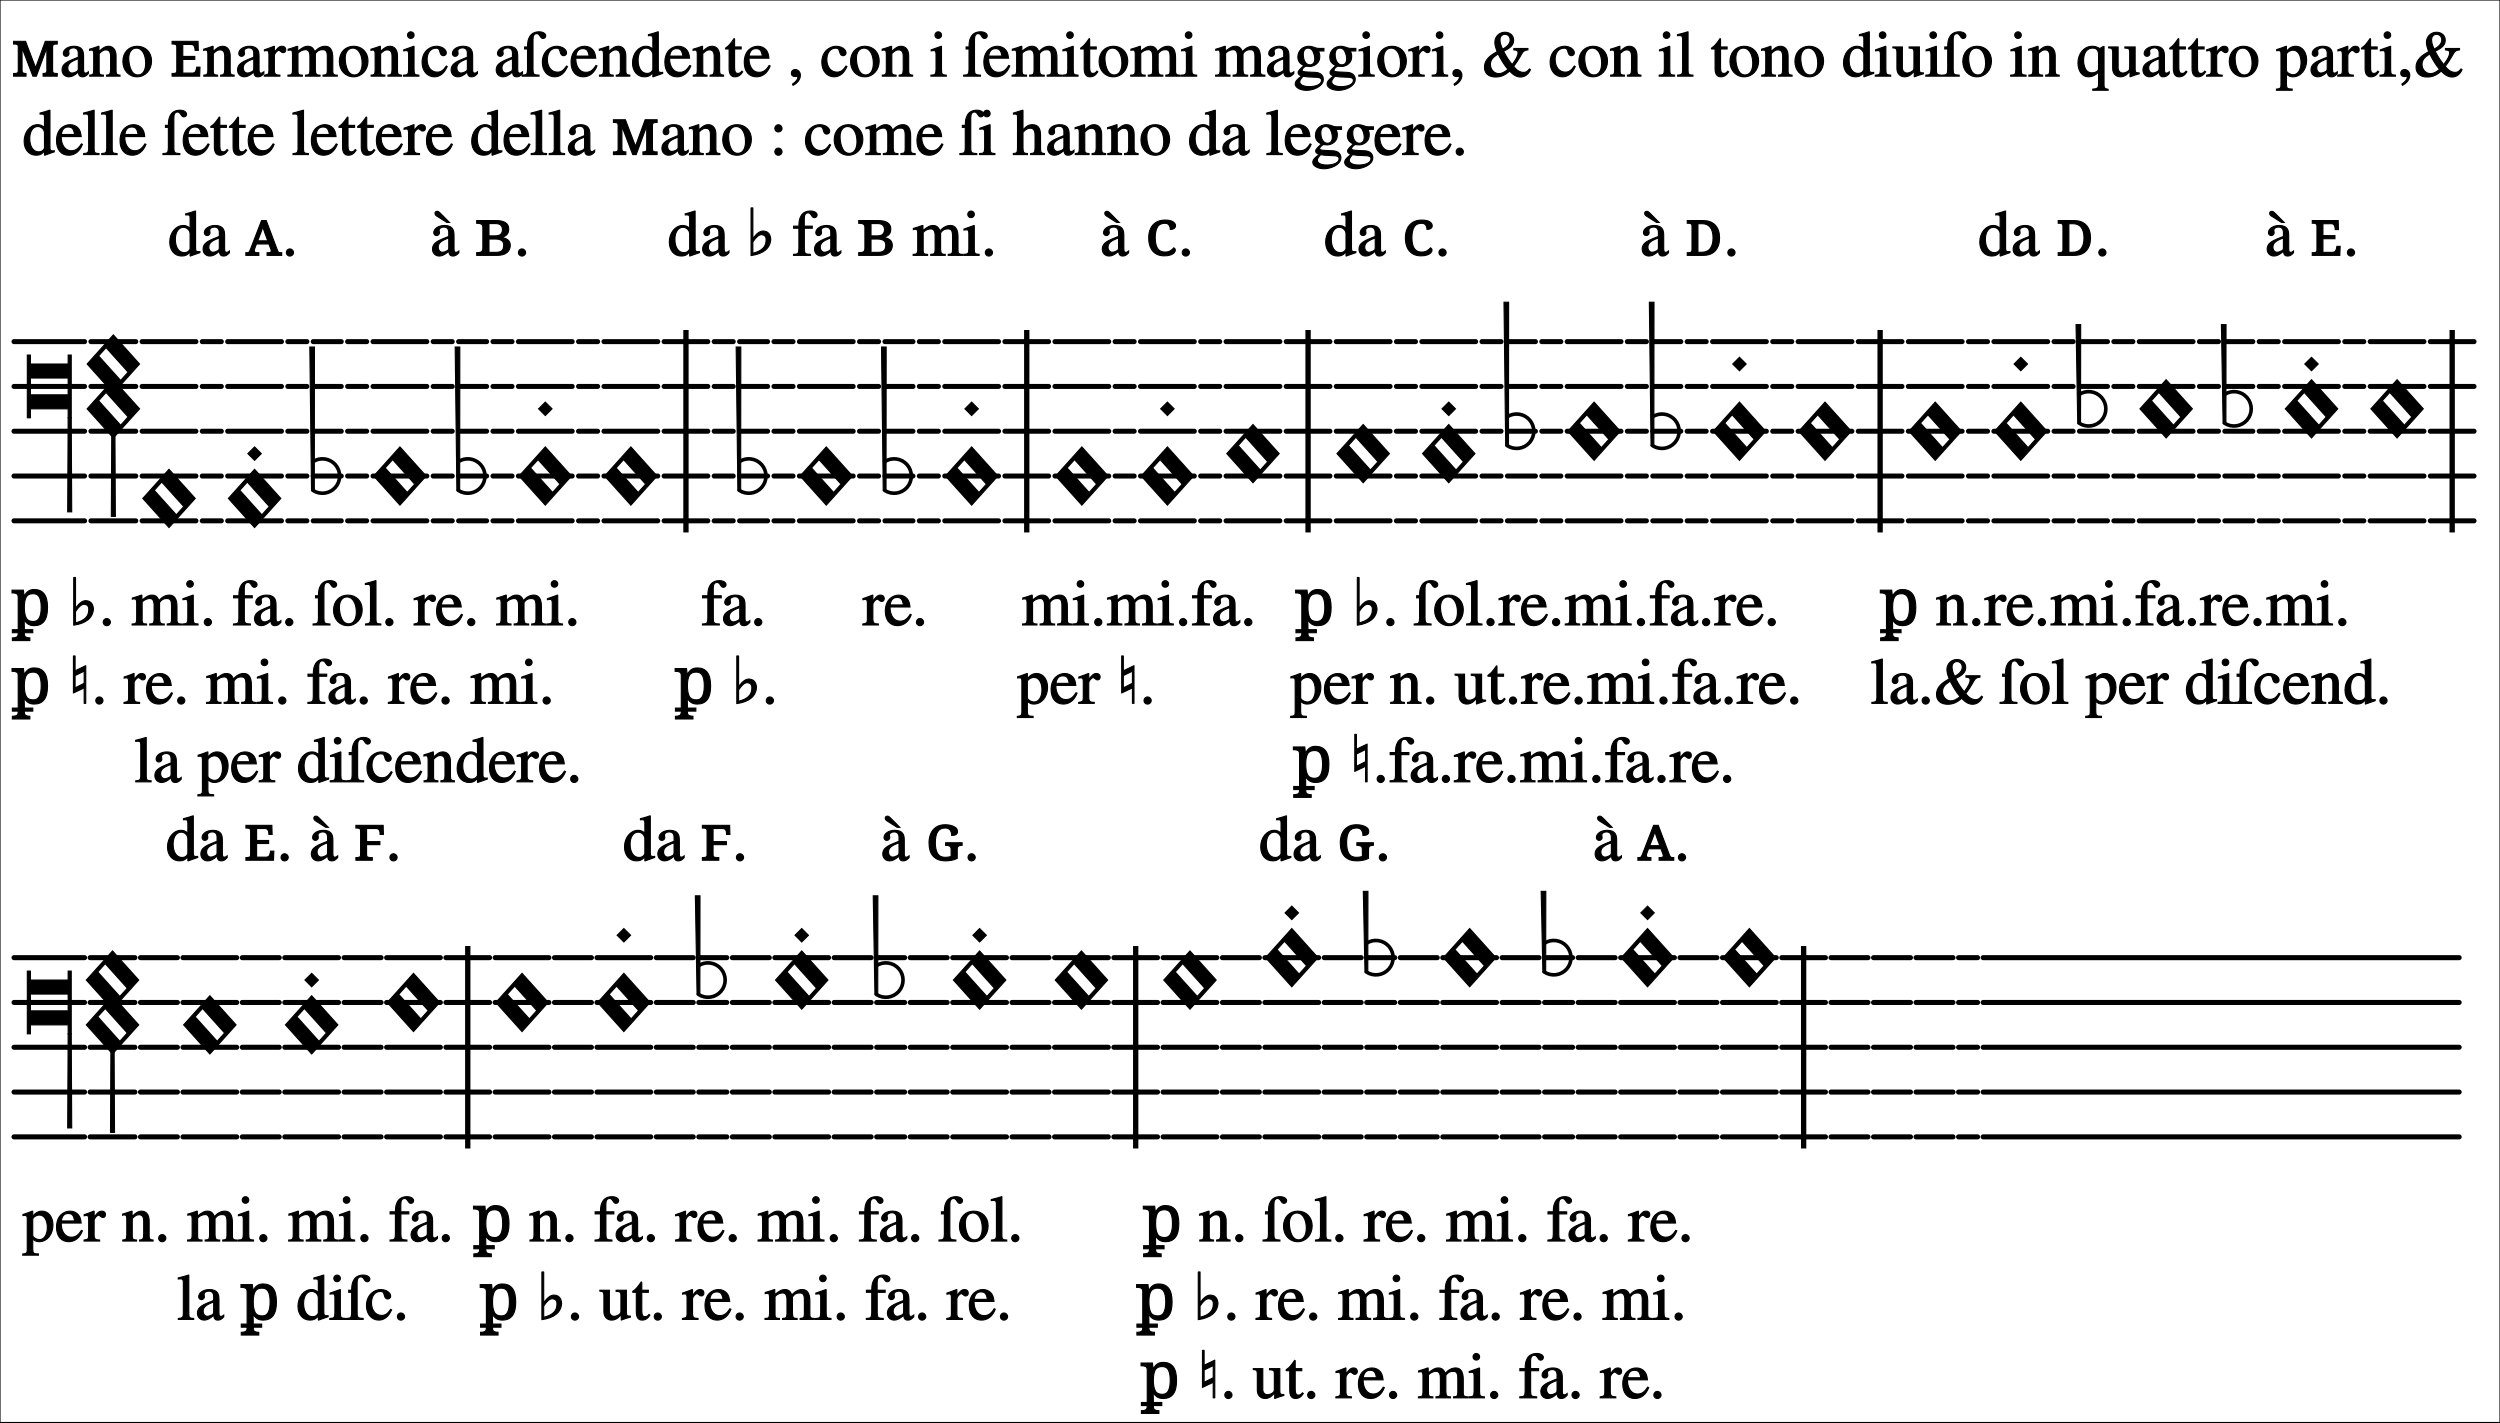
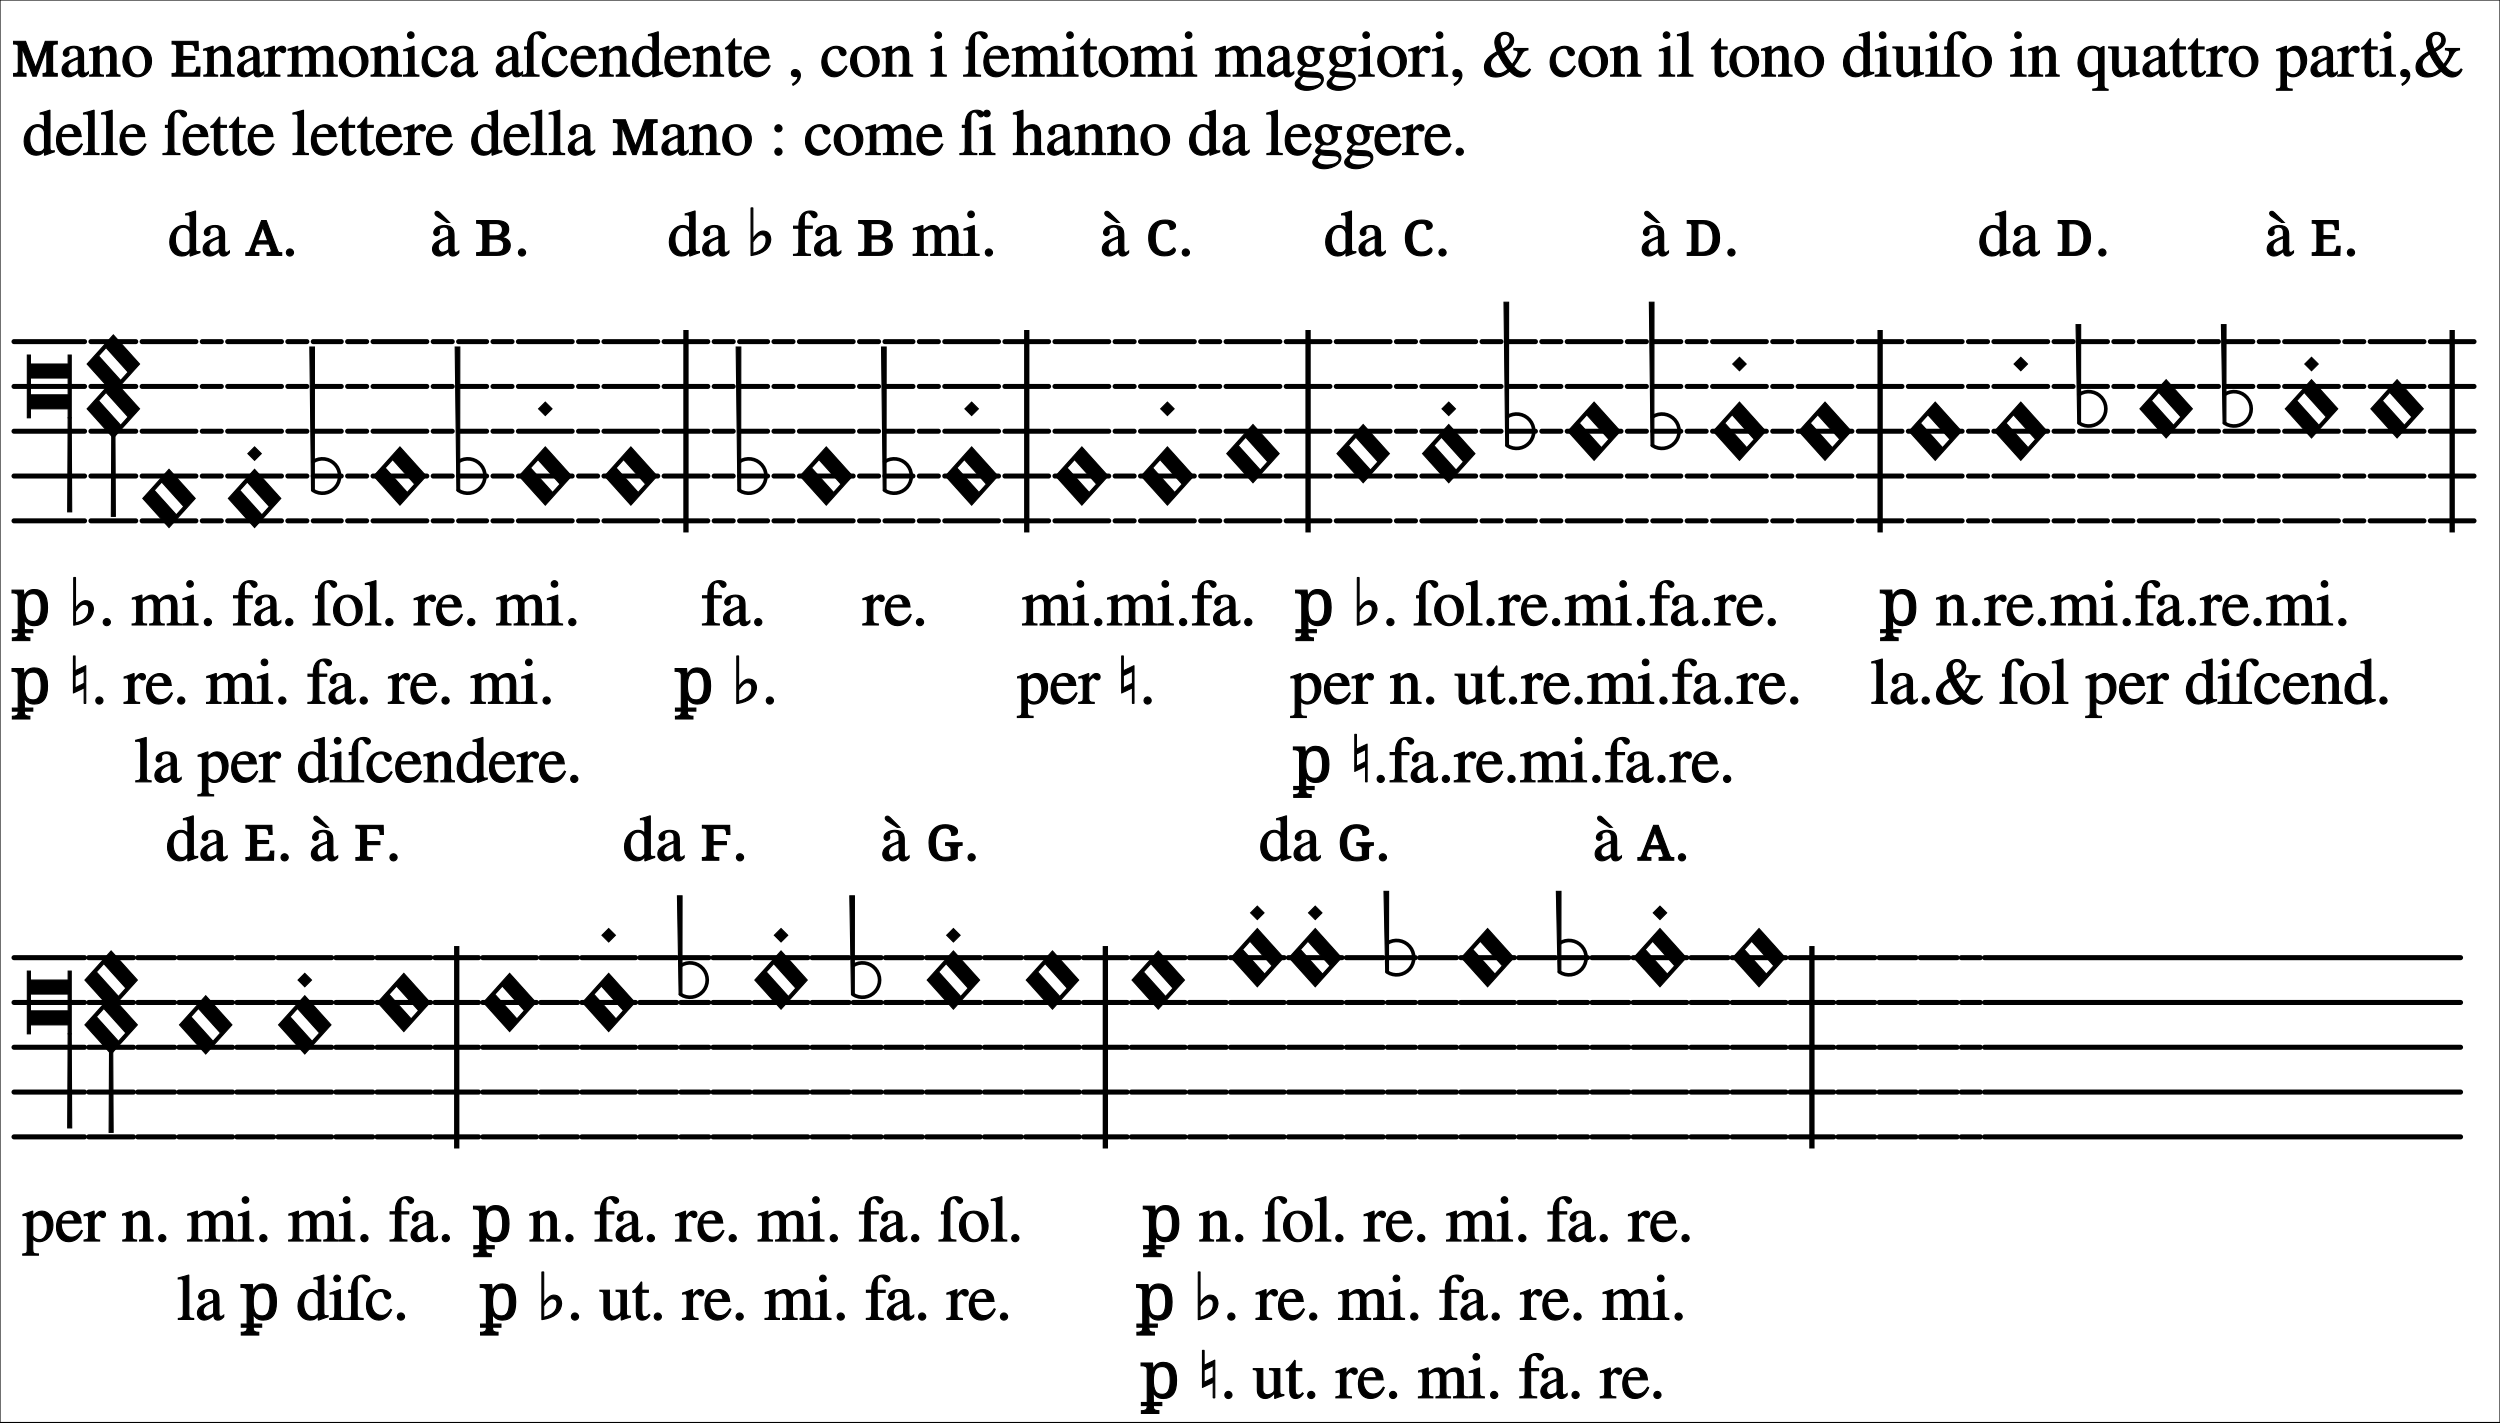
<svg xmlns="http://www.w3.org/2000/svg" xmlns:xlink="http://www.w3.org/1999/xlink" stroke="black" width="1116.0" viewBox="0 0 2232.0 1270.0" id="b1-c5-m7-a" version="1.1">
  <rect width="100%" height="100%" fill="white" />
  <defs>
    <g id="blank-430">
      <line x1="2.5" y1="35.0" x2="427.5" y2="35.0" stroke-width="4.5" stroke-linecap="round" />
      <line x1="2.5" y1="75.0" x2="427.5" y2="75.0" stroke-width="4.5" stroke-linecap="round" />
      <line x1="2.5" y1="115.0" x2="427.5" y2="115.0" stroke-width="4.5" stroke-linecap="round" />
      <line x1="2.5" y1="155.0" x2="427.5" y2="155.0" stroke-width="4.5" stroke-linecap="round" />
      <line x1="2.5" y1="195.0" x2="427.5" y2="195.0" stroke-width="4.5" stroke-linecap="round" />
    </g>
    <g id="semibrevis-9">
      <line x1="2.5" y1="35.0" x2="50.5" y2="35.0" stroke-width="4.5" stroke-linecap="round" />
      <line x1="2.5" y1="75.0" x2="50.5" y2="75.0" stroke-width="4.5" stroke-linecap="round" />
      <line x1="2.5" y1="115.0" x2="50.5" y2="115.0" stroke-width="4.5" stroke-linecap="round" />
      <line x1="2.5" y1="155.0" x2="50.5" y2="155.0" stroke-width="4.5" stroke-linecap="round" />
      <line x1="2.5" y1="195.0" x2="50.5" y2="195.0" stroke-width="4.5" stroke-linecap="round" />
      <path fill-rule="evenodd" fill="black" d="M26.5 61.0 L3.1 35.0 L26.5 9.0 L49.9 35.0 zM33.022 49.665 L13.302 27.753 L19.978 20.335 L39.698 42.247 z" />
    </g>
    <g id="flat-9">
      <line x1="2.5" y1="35.0" x2="27.5" y2="35.0" stroke-width="4.5" stroke-linecap="round" />
      <line x1="2.5" y1="75.0" x2="27.5" y2="75.0" stroke-width="4.5" stroke-linecap="round" />
      <line x1="2.5" y1="115.0" x2="27.5" y2="115.0" stroke-width="4.5" stroke-linecap="round" />
      <line x1="2.5" y1="155.0" x2="27.5" y2="155.0" stroke-width="4.5" stroke-linecap="round" />
      <line x1="2.5" y1="195.0" x2="27.5" y2="195.0" stroke-width="4.5" stroke-linecap="round" />
      <path stroke="black" fill="none" stroke-width="3.25" stroke-linecap="round" d="M2.2 47.8 A15.36 15.36 0 1 0 2.2 22.2 " />
      <path fill="black" d="M0.95 47.8 L3.45 47.8 L3.575 -24.2 L-0.55 -24.2 z" />
    </g>
    <g id="semibrevis-dot-9">
      <line x1="2.5" y1="35.0" x2="50.5" y2="35.0" stroke-width="4.5" stroke-linecap="round" />
      <line x1="2.5" y1="75.0" x2="50.5" y2="75.0" stroke-width="4.5" stroke-linecap="round" />
      <line x1="2.5" y1="115.0" x2="50.5" y2="115.0" stroke-width="4.5" stroke-linecap="round" />
      <line x1="2.5" y1="155.0" x2="50.5" y2="155.0" stroke-width="4.5" stroke-linecap="round" />
      <line x1="2.5" y1="195.0" x2="50.5" y2="195.0" stroke-width="4.5" stroke-linecap="round" />
      <path fill-rule="evenodd" fill="black" d="M26.5 61.0 L3.1 35.0 L26.5 9.0 L49.9 35.0 zM33.022 49.665 L13.302 27.753 L19.978 20.335 L39.698 42.247 z" />
      <path fill="black" d="M26.5 1.0 L20.5 -5.0 L26.5 -11.0 L32.5 -5.0 z" />
    </g>
    <g id="semibrevis-8">
      <line x1="2.5" y1="35.0" x2="50.5" y2="35.0" stroke-width="4.5" stroke-linecap="round" />
      <line x1="2.5" y1="75.0" x2="50.5" y2="75.0" stroke-width="4.5" stroke-linecap="round" />
      <line x1="2.5" y1="115.0" x2="50.5" y2="115.0" stroke-width="4.5" stroke-linecap="round" />
      <line x1="2.5" y1="155.0" x2="50.5" y2="155.0" stroke-width="4.5" stroke-linecap="round" />
      <line x1="2.5" y1="195.0" x2="50.5" y2="195.0" stroke-width="4.5" stroke-linecap="round" />
      <path fill-rule="evenodd" fill="black" d="M26.5 81.0 L3.1 55.0 L26.5 29.0 L49.9 55.0 zM33.022 69.665 L13.302 47.753 L19.978 40.335 L39.698 62.247 z" />
    </g>
    <g id="semibrevis-dot-8">
      <line x1="2.5" y1="35.0" x2="50.5" y2="35.0" stroke-width="4.5" stroke-linecap="round" />
      <line x1="2.5" y1="75.0" x2="50.5" y2="75.0" stroke-width="4.5" stroke-linecap="round" />
      <line x1="2.5" y1="115.0" x2="50.5" y2="115.0" stroke-width="4.5" stroke-linecap="round" />
      <line x1="2.5" y1="155.0" x2="50.5" y2="155.0" stroke-width="4.5" stroke-linecap="round" />
      <line x1="2.5" y1="195.0" x2="50.5" y2="195.0" stroke-width="4.5" stroke-linecap="round" />
      <path fill-rule="evenodd" fill="black" d="M26.5 81.0 L3.1 55.0 L26.5 29.0 L49.9 55.0 zM33.022 69.665 L13.302 47.753 L19.978 40.335 L39.698 62.247 z" />
      <path fill="black" d="M26.5 21.0 L20.5 15.0 L26.5 9.0 L32.5 15.0 z" />
    </g>
    <g id="flat-8">
      <line x1="2.5" y1="35.0" x2="27.5" y2="35.0" stroke-width="4.5" stroke-linecap="round" />
      <line x1="2.5" y1="75.0" x2="27.5" y2="75.0" stroke-width="4.5" stroke-linecap="round" />
      <line x1="2.5" y1="115.0" x2="27.5" y2="115.0" stroke-width="4.5" stroke-linecap="round" />
      <line x1="2.5" y1="155.0" x2="27.5" y2="155.0" stroke-width="4.5" stroke-linecap="round" />
      <line x1="2.5" y1="195.0" x2="27.5" y2="195.0" stroke-width="4.5" stroke-linecap="round" />
      <path stroke="black" fill="none" stroke-width="3.25" stroke-linecap="round" d="M2.2 67.8 A15.36 15.36 0 1 0 2.2 42.2 " />
      <path fill="black" d="M0.95 67.8 L3.45 67.8 L3.575 -20.2 L-0.55 -20.2 z" />
    </g>
    <g id="semibrevis-dot-7">
      <line x1="2.5" y1="35.0" x2="50.5" y2="35.0" stroke-width="4.5" stroke-linecap="round" />
      <line x1="2.5" y1="75.0" x2="50.5" y2="75.0" stroke-width="4.5" stroke-linecap="round" />
      <line x1="2.5" y1="115.0" x2="50.5" y2="115.0" stroke-width="4.5" stroke-linecap="round" />
      <line x1="2.5" y1="155.0" x2="50.5" y2="155.0" stroke-width="4.5" stroke-linecap="round" />
      <line x1="2.5" y1="195.0" x2="50.5" y2="195.0" stroke-width="4.5" stroke-linecap="round" />
      <path fill-rule="evenodd" fill="black" d="M26.5 101.0 L3.1 75.0 L26.5 49.0 L49.9 75.0 zM33.022 89.665 L13.302 67.753 L19.978 60.335 L39.698 82.247 z" />
      <path fill="black" d="M26.5 21.0 L20.5 15.0 L26.5 9.0 L32.5 15.0 z" />
    </g>
    <g id="semibrevis-7">
      <line x1="2.5" y1="35.0" x2="50.5" y2="35.0" stroke-width="4.5" stroke-linecap="round" />
      <line x1="2.5" y1="75.0" x2="50.5" y2="75.0" stroke-width="4.5" stroke-linecap="round" />
      <line x1="2.5" y1="115.0" x2="50.5" y2="115.0" stroke-width="4.5" stroke-linecap="round" />
      <line x1="2.5" y1="155.0" x2="50.5" y2="155.0" stroke-width="4.5" stroke-linecap="round" />
      <line x1="2.5" y1="195.0" x2="50.5" y2="195.0" stroke-width="4.5" stroke-linecap="round" />
      <path fill-rule="evenodd" fill="black" d="M26.5 101.0 L3.1 75.0 L26.5 49.0 L49.9 75.0 zM33.022 89.665 L13.302 67.753 L19.978 60.335 L39.698 82.247 z" />
    </g>
    <g id="blank-38">
      <line x1="2.5" y1="35.0" x2="35.5" y2="35.0" stroke-width="4.5" stroke-linecap="round" />
      <line x1="2.5" y1="75.0" x2="35.5" y2="75.0" stroke-width="4.5" stroke-linecap="round" />
      <line x1="2.5" y1="115.0" x2="35.5" y2="115.0" stroke-width="4.5" stroke-linecap="round" />
      <line x1="2.5" y1="155.0" x2="35.5" y2="155.0" stroke-width="4.5" stroke-linecap="round" />
      <line x1="2.5" y1="195.0" x2="35.5" y2="195.0" stroke-width="4.5" stroke-linecap="round" />
    </g>
    <g id="semibrevis-dot-6">
      <line x1="2.5" y1="35.0" x2="50.5" y2="35.0" stroke-width="4.5" stroke-linecap="round" />
      <line x1="2.5" y1="75.0" x2="50.5" y2="75.0" stroke-width="4.5" stroke-linecap="round" />
      <line x1="2.5" y1="115.0" x2="50.5" y2="115.0" stroke-width="4.5" stroke-linecap="round" />
      <line x1="2.5" y1="155.0" x2="50.5" y2="155.0" stroke-width="4.5" stroke-linecap="round" />
      <line x1="2.5" y1="195.0" x2="50.5" y2="195.0" stroke-width="4.5" stroke-linecap="round" />
      <path fill-rule="evenodd" fill="black" d="M26.5 121.0 L3.1 95.0 L26.5 69.0 L49.9 95.0 zM33.022 109.665 L13.302 87.753 L19.978 80.335 L39.698 102.247 z" />
      <path fill="black" d="M26.5 61.0 L20.5 55.0 L26.5 49.0 L32.5 55.0 z" />
    </g>
    <g id="semibrevis-6">
      <line x1="2.5" y1="35.0" x2="50.5" y2="35.0" stroke-width="4.5" stroke-linecap="round" />
      <line x1="2.5" y1="75.0" x2="50.5" y2="75.0" stroke-width="4.5" stroke-linecap="round" />
      <line x1="2.5" y1="115.0" x2="50.5" y2="115.0" stroke-width="4.5" stroke-linecap="round" />
      <line x1="2.5" y1="155.0" x2="50.5" y2="155.0" stroke-width="4.5" stroke-linecap="round" />
      <line x1="2.5" y1="195.0" x2="50.5" y2="195.0" stroke-width="4.5" stroke-linecap="round" />
      <path fill-rule="evenodd" fill="black" d="M26.5 121.0 L3.1 95.0 L26.5 69.0 L49.9 95.0 zM33.022 109.665 L13.302 87.753 L19.978 80.335 L39.698 102.247 z" />
    </g>
    <g id="flat-6">
      <line x1="2.5" y1="35.0" x2="27.5" y2="35.0" stroke-width="4.5" stroke-linecap="round" />
      <line x1="2.5" y1="75.0" x2="27.5" y2="75.0" stroke-width="4.5" stroke-linecap="round" />
      <line x1="2.5" y1="115.0" x2="27.5" y2="115.0" stroke-width="4.5" stroke-linecap="round" />
      <line x1="2.5" y1="155.0" x2="27.5" y2="155.0" stroke-width="4.5" stroke-linecap="round" />
      <line x1="2.5" y1="195.0" x2="27.5" y2="195.0" stroke-width="4.5" stroke-linecap="round" />
      <path stroke="black" fill="none" stroke-width="3.25" stroke-linecap="round" d="M2.2 107.8 A15.36 15.36 0 1 0 2.2 82.2 " />
      <path fill="black" d="M0.95 107.8 L3.45 107.8 L3.575 19.8 L-0.55 19.8 z" />
    </g>
    <g id="semibrevis-dot-5">
      <line x1="2.5" y1="35.0" x2="50.5" y2="35.0" stroke-width="4.5" stroke-linecap="round" />
      <line x1="2.5" y1="75.0" x2="50.5" y2="75.0" stroke-width="4.5" stroke-linecap="round" />
      <line x1="2.5" y1="115.0" x2="50.5" y2="115.0" stroke-width="4.5" stroke-linecap="round" />
      <line x1="2.5" y1="155.0" x2="50.5" y2="155.0" stroke-width="4.5" stroke-linecap="round" />
      <line x1="2.5" y1="195.0" x2="50.5" y2="195.0" stroke-width="4.5" stroke-linecap="round" />
      <path fill-rule="evenodd" fill="black" d="M26.5 141.0 L3.1 115.0 L26.5 89.0 L49.9 115.0 zM33.022 129.665 L13.302 107.753 L19.978 100.335 L39.698 122.247 z" />
      <path fill="black" d="M26.5 61.0 L20.5 55.0 L26.5 49.0 L32.5 55.0 z" />
    </g>
    <g id="semibrevis-5">
      <line x1="2.5" y1="35.0" x2="50.5" y2="35.0" stroke-width="4.5" stroke-linecap="round" />
      <line x1="2.5" y1="75.0" x2="50.5" y2="75.0" stroke-width="4.5" stroke-linecap="round" />
      <line x1="2.5" y1="115.0" x2="50.5" y2="115.0" stroke-width="4.5" stroke-linecap="round" />
      <line x1="2.5" y1="155.0" x2="50.5" y2="155.0" stroke-width="4.5" stroke-linecap="round" />
      <line x1="2.5" y1="195.0" x2="50.5" y2="195.0" stroke-width="4.5" stroke-linecap="round" />
      <path fill-rule="evenodd" fill="black" d="M26.5 141.0 L3.1 115.0 L26.5 89.0 L49.9 115.0 zM33.022 129.665 L13.302 107.753 L19.978 100.335 L39.698 122.247 z" />
    </g>
    <g id="flat-5">
      <line x1="2.5" y1="35.0" x2="27.5" y2="35.0" stroke-width="4.5" stroke-linecap="round" />
      <line x1="2.5" y1="75.0" x2="27.5" y2="75.0" stroke-width="4.5" stroke-linecap="round" />
      <line x1="2.5" y1="115.0" x2="27.5" y2="115.0" stroke-width="4.5" stroke-linecap="round" />
      <line x1="2.5" y1="155.0" x2="27.5" y2="155.0" stroke-width="4.5" stroke-linecap="round" />
      <line x1="2.5" y1="195.0" x2="27.5" y2="195.0" stroke-width="4.5" stroke-linecap="round" />
      <path stroke="black" fill="none" stroke-width="3.25" stroke-linecap="round" d="M2.2 127.8 A15.36 15.36 0 1 0 2.2 102.2 " />
      <path fill="black" d="M0.95 127.8 L3.45 127.8 L3.575 -0.2 L-0.55 -0.2 z" />
    </g>
    <g id="semibrevis-dot-4">
      <line x1="2.5" y1="35.0" x2="50.5" y2="35.0" stroke-width="4.5" stroke-linecap="round" />
      <line x1="2.5" y1="75.0" x2="50.5" y2="75.0" stroke-width="4.5" stroke-linecap="round" />
      <line x1="2.5" y1="115.0" x2="50.5" y2="115.0" stroke-width="4.5" stroke-linecap="round" />
      <line x1="2.5" y1="155.0" x2="50.5" y2="155.0" stroke-width="4.5" stroke-linecap="round" />
      <line x1="2.5" y1="195.0" x2="50.5" y2="195.0" stroke-width="4.5" stroke-linecap="round" />
      <path fill-rule="evenodd" fill="black" d="M26.5 161.0 L3.1 135.0 L26.5 109.0 L49.9 135.0 zM33.022 149.665 L13.302 127.753 L19.978 120.335 L39.698 142.247 z" />
      <path fill="black" d="M26.5 101.0 L20.5 95.0 L26.5 89.0 L32.5 95.0 z" />
    </g>
    <g id="semibrevis-4">
      <line x1="2.5" y1="35.0" x2="50.5" y2="35.0" stroke-width="4.5" stroke-linecap="round" />
      <line x1="2.5" y1="75.0" x2="50.5" y2="75.0" stroke-width="4.5" stroke-linecap="round" />
      <line x1="2.5" y1="115.0" x2="50.5" y2="115.0" stroke-width="4.5" stroke-linecap="round" />
      <line x1="2.5" y1="155.0" x2="50.5" y2="155.0" stroke-width="4.5" stroke-linecap="round" />
      <line x1="2.5" y1="195.0" x2="50.5" y2="195.0" stroke-width="4.5" stroke-linecap="round" />
      <path fill-rule="evenodd" fill="black" d="M26.5 161.0 L3.1 135.0 L26.5 109.0 L49.9 135.0 zM33.022 149.665 L13.302 127.753 L19.978 120.335 L39.698 142.247 z" />
    </g>
    <g id="simple-barline">
      <line x1="2.5" y1="35.0" x2="41.5" y2="35.0" stroke-width="4.5" stroke-linecap="round" />
      <line x1="2.5" y1="75.0" x2="41.5" y2="75.0" stroke-width="4.5" stroke-linecap="round" />
      <line x1="2.5" y1="115.0" x2="41.5" y2="115.0" stroke-width="4.5" stroke-linecap="round" />
      <line x1="2.5" y1="155.0" x2="41.5" y2="155.0" stroke-width="4.5" stroke-linecap="round" />
      <line x1="2.5" y1="195.0" x2="41.5" y2="195.0" stroke-width="4.5" stroke-linecap="round" />
      <line x1="22.0" y1="203.0" x2="22.0" y2="27.0" stroke-width="4.75" stroke-linecap="square" />
    </g>
    <g id="semibrevis-dot-3">
      <line x1="2.5" y1="35.0" x2="50.5" y2="35.0" stroke-width="4.5" stroke-linecap="round" />
      <line x1="2.5" y1="75.0" x2="50.5" y2="75.0" stroke-width="4.5" stroke-linecap="round" />
      <line x1="2.5" y1="115.0" x2="50.5" y2="115.0" stroke-width="4.5" stroke-linecap="round" />
      <line x1="2.5" y1="155.0" x2="50.5" y2="155.0" stroke-width="4.5" stroke-linecap="round" />
      <line x1="2.5" y1="195.0" x2="50.5" y2="195.0" stroke-width="4.5" stroke-linecap="round" />
      <path fill-rule="evenodd" fill="black" d="M26.5 181.0 L3.1 155.0 L26.5 129.0 L49.9 155.0 zM33.022 169.665 L13.302 147.753 L19.978 140.335 L39.698 162.247 z" />
      <path fill="black" d="M26.5 101.0 L20.5 95.0 L26.5 89.0 L32.5 95.0 z" />
    </g>
    <g id="semibrevis-3">
      <line x1="2.5" y1="35.0" x2="50.5" y2="35.0" stroke-width="4.5" stroke-linecap="round" />
      <line x1="2.5" y1="75.0" x2="50.5" y2="75.0" stroke-width="4.5" stroke-linecap="round" />
      <line x1="2.5" y1="115.0" x2="50.5" y2="115.0" stroke-width="4.5" stroke-linecap="round" />
      <line x1="2.5" y1="155.0" x2="50.5" y2="155.0" stroke-width="4.5" stroke-linecap="round" />
      <line x1="2.5" y1="195.0" x2="50.5" y2="195.0" stroke-width="4.5" stroke-linecap="round" />
      <path fill-rule="evenodd" fill="black" d="M26.5 181.0 L3.1 155.0 L26.5 129.0 L49.9 155.0 zM33.022 169.665 L13.302 147.753 L19.978 140.335 L39.698 162.247 z" />
    </g>
    <g id="flat-3">
      <line x1="2.5" y1="35.0" x2="27.5" y2="35.0" stroke-width="4.5" stroke-linecap="round" />
      <line x1="2.5" y1="75.0" x2="27.5" y2="75.0" stroke-width="4.5" stroke-linecap="round" />
      <line x1="2.5" y1="115.0" x2="27.5" y2="115.0" stroke-width="4.5" stroke-linecap="round" />
      <line x1="2.5" y1="155.0" x2="27.5" y2="155.0" stroke-width="4.5" stroke-linecap="round" />
      <line x1="2.5" y1="195.0" x2="27.5" y2="195.0" stroke-width="4.5" stroke-linecap="round" />
      <path stroke="black" fill="none" stroke-width="3.25" stroke-linecap="round" d="M2.2 167.8 A15.36 15.36 0 1 0 2.2 142.2 " />
      <path fill="black" d="M0.95 167.8 L3.45 167.8 L3.575 39.8 L-0.55 39.8 z" />
    </g>
    <g id="semibrevis-dot-2">
      <line x1="2.5" y1="35.0" x2="50.5" y2="35.0" stroke-width="4.5" stroke-linecap="round" />
      <line x1="2.5" y1="75.0" x2="50.5" y2="75.0" stroke-width="4.5" stroke-linecap="round" />
      <line x1="2.5" y1="115.0" x2="50.5" y2="115.0" stroke-width="4.5" stroke-linecap="round" />
      <line x1="2.5" y1="155.0" x2="50.5" y2="155.0" stroke-width="4.5" stroke-linecap="round" />
      <line x1="2.5" y1="195.0" x2="50.5" y2="195.0" stroke-width="4.5" stroke-linecap="round" />
      <path fill-rule="evenodd" fill="black" d="M26.5 201.0 L3.1 175.0 L26.5 149.0 L49.9 175.0 zM33.022 189.665 L13.302 167.753 L19.978 160.335 L39.698 182.247 z" />
      <path fill="black" d="M26.5 141.0 L20.5 135.0 L26.5 129.0 L32.5 135.0 z" />
    </g>
    <g id="blank-22">
      <line x1="2.5" y1="35.0" x2="19.5" y2="35.0" stroke-width="4.5" stroke-linecap="round" />
      <line x1="2.5" y1="75.0" x2="19.5" y2="75.0" stroke-width="4.5" stroke-linecap="round" />
      <line x1="2.5" y1="115.0" x2="19.5" y2="115.0" stroke-width="4.5" stroke-linecap="round" />
      <line x1="2.5" y1="155.0" x2="19.5" y2="155.0" stroke-width="4.5" stroke-linecap="round" />
      <line x1="2.5" y1="195.0" x2="19.5" y2="195.0" stroke-width="4.5" stroke-linecap="round" />
    </g>
    <g id="semibrevis-2">
      <line x1="2.5" y1="35.0" x2="50.5" y2="35.0" stroke-width="4.5" stroke-linecap="round" />
      <line x1="2.5" y1="75.0" x2="50.5" y2="75.0" stroke-width="4.5" stroke-linecap="round" />
      <line x1="2.5" y1="115.0" x2="50.5" y2="115.0" stroke-width="4.5" stroke-linecap="round" />
      <line x1="2.5" y1="155.0" x2="50.5" y2="155.0" stroke-width="4.5" stroke-linecap="round" />
      <line x1="2.5" y1="195.0" x2="50.5" y2="195.0" stroke-width="4.5" stroke-linecap="round" />
      <path fill-rule="evenodd" fill="black" d="M26.5 201.0 L3.1 175.0 L26.5 149.0 L49.9 175.0 zM33.022 189.665 L13.302 167.753 L19.978 160.335 L39.698 182.247 z" />
    </g>
    <g id="f-clef-part-7">
      <line x1="2.5" y1="35.0" x2="42.5" y2="35.0" stroke-width="4.5" stroke-linecap="round" />
      <line x1="2.5" y1="75.0" x2="42.5" y2="75.0" stroke-width="4.5" stroke-linecap="round" />
      <line x1="2.5" y1="115.0" x2="42.5" y2="115.0" stroke-width="4.5" stroke-linecap="round" />
      <line x1="2.5" y1="155.0" x2="42.5" y2="155.0" stroke-width="4.5" stroke-linecap="round" />
      <line x1="2.5" y1="195.0" x2="42.5" y2="195.0" stroke-width="4.5" stroke-linecap="round" />
      <path fill="black" d="M21.125 107.0 L23.875 107.0 L24.288 191.0 L20.712 191.0 z" />
      <path fill-rule="evenodd" fill="black" d="M22.5 121.0 L-0.9 95.0 L22.5 69.0 L45.9 95.0 zM29.022 109.665 L9.302 87.753 L15.978 80.335 L35.698 102.247 z" />
      <path fill-rule="evenodd" fill="black" d="M22.5 81.0 L-0.9 55.0 L22.5 29.0 L45.9 55.0 zM29.022 69.665 L9.302 47.753 L15.978 40.335 L35.698 62.247 z" />
    </g>
    <g id="maxima-7">
      <line x1="2.5" y1="35.0" x2="65.5" y2="35.0" stroke-width="4.5" stroke-linecap="round" />
      <line x1="2.5" y1="75.0" x2="65.5" y2="75.0" stroke-width="4.5" stroke-linecap="round" />
      <line x1="2.5" y1="115.0" x2="65.5" y2="115.0" stroke-width="4.5" stroke-linecap="round" />
      <line x1="2.5" y1="155.0" x2="65.5" y2="155.0" stroke-width="4.5" stroke-linecap="round" />
      <line x1="2.5" y1="195.0" x2="65.5" y2="195.0" stroke-width="4.5" stroke-linecap="round" />
      <path fill-rule="evenodd" fill="black" d="M14.4 103.0 L14.4 47.0 L17.15 47.0 L17.15 95.0 L50.85 95.0 L50.85 47.0 L53.6 47.0 L53.6 103.0 L50.85 103.0 L50.85 55.0 L17.15 55.0 L17.15 103.0 zM17.15 67.5 L17.15 82.5 L50.85 82.5 L50.85 67.5 z" />
      <path fill="black" d="M50.85 103.0 L53.6 103.0 L54.012 187.0 L50.438 187.0 z" />
    </g>
  </defs>
  <text x="1018" y="1248" font-size="58" text-anchor="left" alignment-baseline="hanging" textLength="504" font-weight="normal" font-family="Times, serif" font-style="normal" stroke="black" fill="black">ꝑ ♮. ut. re. mi. fa. re.</text>
  <text x="1014" y="1178" font-size="58" text-anchor="left" alignment-baseline="hanging" textLength="516" font-weight="normal" font-family="Times, serif" font-style="normal" stroke="black" fill="black">ꝑ ♭. re. mi. fa. re. mi.</text>
  <text x="428" y="1178" font-size="58" text-anchor="left" alignment-baseline="hanging" textLength="488" font-weight="normal" font-family="Times, serif" font-style="normal" stroke="black" fill="black">ꝑ ♭. ut. re. mi. fa. re.</text>
  <text x="158" y="1178" font-size="58" text-anchor="left" alignment-baseline="hanging" textLength="218" font-weight="normal" font-family="Times, serif" font-style="normal" stroke="black" fill="black">la ꝑ diſc.</text>
  <text x="1020" y="1108" font-size="58" text-anchor="left" alignment-baseline="hanging" textLength="508" font-weight="normal" font-family="Times, serif" font-style="normal" stroke="black" fill="black">ꝑ n. ſol. re. mi. fa. re.</text>
  <text x="422" y="1108" font-size="58" text-anchor="left" alignment-baseline="hanging" textLength="502" font-weight="normal" font-family="Times, serif" font-style="normal" stroke="black" fill="black">ꝑ n. fa. re. mi. fa. ſol.</text>
  <text x="20" y="1108" font-size="58" text-anchor="left" alignment-baseline="hanging" textLength="396" font-weight="normal" font-family="Times, serif" font-style="normal" stroke="black" fill="black">per n. mi. mi. fa.</text>
-   <use xlink:href="#blank-430" x="1768.048" y="820" />
-   <use xlink:href="#blank-22" x="1746.096" y="820" />
-   <use xlink:href="#blank-38" x="1708.143" y="820" />
-   <use xlink:href="#blank-38" x="1670.191" y="820" />
-   <use xlink:href="#blank-38" x="1632.238" y="820" />
-   <use xlink:href="#simple-barline" x="1588.286" y="820" />
-   <use xlink:href="#semibrevis-9" x="1535.334" y="820" />
-   <use xlink:href="#blank-38" x="1497.381" y="820" />
-   <use xlink:href="#semibrevis-dot-9" x="1444.429" y="820" />
-   <use xlink:href="#blank-38" x="1406.476" y="820" />
-   <use xlink:href="#flat-9" x="1376.524" y="820" />
-   <use xlink:href="#blank-38" x="1338.572" y="820" />
-   <use xlink:href="#semibrevis-9" x="1285.619" y="820" />
-   <use xlink:href="#blank-38" x="1247.667" y="820" />
-   <use xlink:href="#flat-9" x="1217.715" y="820" />
-   <use xlink:href="#blank-38" x="1179.762" y="820" />
-   <use xlink:href="#semibrevis-dot-9" x="1126.81" y="820" />
-   <use xlink:href="#blank-38" x="1088.857" y="820" />
-   <use xlink:href="#semibrevis-8" x="1035.905" y="820" />
-   <use xlink:href="#simple-barline" x="991.952" y="820" />
-   <use xlink:href="#semibrevis-8" x="939" y="820" />
-   <use xlink:href="#blank-38" x="901.048" y="820" />
-   <use xlink:href="#semibrevis-dot-8" x="848.095" y="820" />
-   <use xlink:href="#blank-38" x="810.143" y="820" />
-   <use xlink:href="#flat-8" x="780.191" y="820" />
-   <use xlink:href="#blank-38" x="742.238" y="820" />
-   <use xlink:href="#semibrevis-dot-8" x="689.286" y="820" />
-   <use xlink:href="#blank-38" x="651.333" y="820" />
-   <use xlink:href="#flat-8" x="621.381" y="820" />
-   <use xlink:href="#blank-38" x="583.429" y="820" />
-   <use xlink:href="#semibrevis-dot-7" x="530.476" y="820" />
-   <use xlink:href="#blank-38" x="492.524" y="820" />
-   <use xlink:href="#semibrevis-7" x="439.571" y="820" />
-   <use xlink:href="#simple-barline" x="395.619" y="820" />
-   <use xlink:href="#semibrevis-7" x="342.667" y="820" />
-   <use xlink:href="#blank-38" x="304.714" y="820" />
-   <use xlink:href="#semibrevis-dot-6" x="251.762" y="820" />
-   <use xlink:href="#blank-38" x="213.81" y="820" />
-   <use xlink:href="#semibrevis-6" x="160.857" y="820" />
-   <use xlink:href="#blank-38" x="122.905" y="820" />
-   <use xlink:href="#f-clef-part-7" x="77.952" y="820" />
+   <use xlink:href="#blank-430" x="1769.28" y="820" />
+   <use xlink:href="#blank-22" x="1748.559" y="820" />
+   <use xlink:href="#blank-38" x="1711.838" y="820" />
+   <use xlink:href="#blank-38" x="1675.117" y="820" />
+   <use xlink:href="#blank-38" x="1638.396" y="820" />
+   <use xlink:href="#simple-barline" x="1595.675" y="820" />
+   <use xlink:href="#semibrevis-9" x="1543.954" y="820" />
+   <use xlink:href="#blank-38" x="1507.233" y="820" />
+   <use xlink:href="#semibrevis-dot-9" x="1455.512" y="820" />
+   <use xlink:href="#blank-38" x="1418.791" y="820" />
+   <use xlink:href="#flat-9" x="1390.07" y="820" />
+   <use xlink:href="#blank-38" x="1353.349" y="820" />
+   <use xlink:href="#semibrevis-9" x="1301.628" y="820" />
+   <use xlink:href="#blank-38" x="1264.907" y="820" />
+   <use xlink:href="#flat-9" x="1236.186" y="820" />
+   <use xlink:href="#blank-38" x="1199.466" y="820" />
+   <use xlink:href="#semibrevis-dot-9" x="1147.745" y="820" />
+   <use xlink:href="#semibrevis-dot-9" x="1096.024" y="820" />
+   <use xlink:href="#blank-38" x="1059.303" y="820" />
+   <use xlink:href="#semibrevis-8" x="1007.582" y="820" />
+   <use xlink:href="#simple-barline" x="964.861" y="820" />
+   <use xlink:href="#semibrevis-8" x="913.14" y="820" />
+   <use xlink:href="#blank-38" x="876.419" y="820" />
+   <use xlink:href="#semibrevis-dot-8" x="824.698" y="820" />
+   <use xlink:href="#blank-38" x="787.977" y="820" />
+   <use xlink:href="#flat-8" x="759.256" y="820" />
+   <use xlink:href="#blank-38" x="722.535" y="820" />
+   <use xlink:href="#semibrevis-dot-8" x="670.814" y="820" />
+   <use xlink:href="#blank-38" x="634.093" y="820" />
+   <use xlink:href="#flat-8" x="605.372" y="820" />
+   <use xlink:href="#blank-38" x="568.651" y="820" />
+   <use xlink:href="#semibrevis-dot-7" x="516.93" y="820" />
+   <use xlink:href="#blank-38" x="480.209" y="820" />
+   <use xlink:href="#semibrevis-7" x="428.488" y="820" />
+   <use xlink:href="#simple-barline" x="385.767" y="820" />
+   <use xlink:href="#semibrevis-7" x="334.046" y="820" />
+   <use xlink:href="#blank-38" x="297.326" y="820" />
+   <use xlink:href="#semibrevis-dot-6" x="245.605" y="820" />
+   <use xlink:href="#blank-38" x="208.884" y="820" />
+   <use xlink:href="#semibrevis-6" x="157.163" y="820" />
+   <use xlink:href="#blank-38" x="120.442" y="820" />
+   <use xlink:href="#f-clef-part-7" x="76.721" y="820" />
  <use xlink:href="#maxima-7" x="10" y="820" />
  <text x="1422" y="768" font-size="58" text-anchor="left" alignment-baseline="hanging" font-weight="normal" font-family="Times, serif" font-style="normal" stroke="black" fill="black">à ᴀ.</text>
  <text x="1124" y="768" font-size="58" text-anchor="left" alignment-baseline="hanging" font-weight="normal" font-family="Times, serif" font-style="normal" stroke="black" fill="black">da ɢ.</text>
  <text x="786" y="768" font-size="58" text-anchor="left" alignment-baseline="hanging" font-weight="normal" font-family="Times, serif" font-style="normal" stroke="black" fill="black">à ɢ.</text>
  <text x="556" y="768" font-size="58" text-anchor="left" alignment-baseline="hanging" font-weight="normal" font-family="Times, serif" font-style="normal" stroke="black" fill="black">da ꜰ.</text>
  <text x="148" y="768" font-size="58" text-anchor="left" alignment-baseline="hanging" font-weight="normal" font-family="Times, serif" font-style="normal" stroke="black" fill="black">da ᴇ. à ꜰ.</text>
  <text x="1154" y="698" font-size="58" text-anchor="left" alignment-baseline="hanging" textLength="494" font-weight="normal" font-family="Times, serif" font-style="normal" stroke="black" fill="black">ꝑ ♮.fa.re.mi.fa.re.</text>
  <text x="120" y="698" font-size="58" text-anchor="left" alignment-baseline="hanging" font-weight="normal" font-family="Times, serif" font-style="normal" stroke="black" fill="black">la per diſcendere.</text>
  <text x="1670" y="628" font-size="58" text-anchor="left" alignment-baseline="hanging" textLength="490" font-weight="normal" font-family="Times, serif" font-style="normal" stroke="black" fill="black">la.&amp; ſol per diſcend.</text>
  <text x="1152" y="628" font-size="58" text-anchor="left" alignment-baseline="hanging" textLength="488" font-weight="normal" font-family="Times, serif" font-style="normal" stroke="black" fill="black">per n. ut.re.mi.fa.re.</text>
  <text x="908" y="628" font-size="58" text-anchor="left" alignment-baseline="hanging" font-weight="normal" font-family="Times, serif" font-style="normal" stroke="black" fill="black">per ♮.</text>
  <text x="602" y="628" font-size="58" text-anchor="left" alignment-baseline="hanging" font-weight="normal" font-family="Times, serif" font-style="normal" stroke="black" fill="black">ꝑ ♭.</text>
  <text x="10" y="628" font-size="58" text-anchor="left" alignment-baseline="hanging" textLength="538" font-weight="normal" font-family="Times, serif" font-style="normal" stroke="black" fill="black">ꝑ ♮. re. mi. fa. re. mi.</text>
  <text x="1678" y="558" font-size="58" text-anchor="left" alignment-baseline="hanging" textLength="500" font-weight="normal" font-family="Times, serif" font-style="normal" stroke="black" fill="black">ꝑ n.re.mi.fa.re.mi.</text>
  <text x="1156" y="558" font-size="58" text-anchor="left" alignment-baseline="hanging" textLength="480" font-weight="normal" font-family="Times, serif" font-style="normal" stroke="black" fill="black">ꝑ ♭. ſol.re.mi.fa.re.</text>
  <text x="912" y="558" font-size="58" text-anchor="left" alignment-baseline="hanging" textLength="216" font-weight="normal" font-family="Times, serif" font-style="normal" stroke="black" fill="black">mi.mi.fa.</text>
  <text x="770" y="558" font-size="58" text-anchor="left" alignment-baseline="hanging" font-weight="normal" font-family="Times, serif" font-style="normal" stroke="black" fill="black">re.</text>
  <text x="626" y="558" font-size="58" text-anchor="left" alignment-baseline="hanging" font-weight="normal" font-family="Times, serif" font-style="normal" stroke="black" fill="black">fa.</text>
  <text x="10" y="558" font-size="58" text-anchor="left" alignment-baseline="hanging" textLength="564" font-weight="normal" font-family="Times, serif" font-style="normal" stroke="black" fill="black">ꝑ ♭. mi. fa. ſol. re. mi.</text>
  <use xlink:href="#simple-barline" x="2167.306" y="270" />
  <use xlink:href="#semibrevis-6" x="2113.611" y="270" />
  <use xlink:href="#blank-22" x="2090.916" y="270" />
  <use xlink:href="#semibrevis-dot-6" x="2037.222" y="270" />
  <use xlink:href="#blank-22" x="2014.527" y="270" />
  <use xlink:href="#flat-6" x="1983.832" y="270" />
  <use xlink:href="#blank-22" x="1961.137" y="270" />
  <use xlink:href="#semibrevis-6" x="1907.442" y="270" />
  <use xlink:href="#blank-22" x="1884.747" y="270" />
  <use xlink:href="#flat-6" x="1854.052" y="270" />
  <use xlink:href="#blank-22" x="1831.357" y="270" />
  <use xlink:href="#semibrevis-dot-5" x="1777.662" y="270" />
  <use xlink:href="#blank-22" x="1754.967" y="270" />
  <use xlink:href="#semibrevis-5" x="1701.272" y="270" />
  <use xlink:href="#simple-barline" x="1656.577" y="270" />
  <use xlink:href="#semibrevis-5" x="1602.882" y="270" />
  <use xlink:href="#blank-22" x="1580.187" y="270" />
  <use xlink:href="#semibrevis-dot-5" x="1526.492" y="270" />
  <use xlink:href="#blank-22" x="1503.797" y="270" />
  <use xlink:href="#flat-5" x="1473.102" y="270" />
  <use xlink:href="#blank-22" x="1450.408" y="270" />
  <use xlink:href="#semibrevis-5" x="1396.713" y="270" />
  <use xlink:href="#blank-22" x="1374.018" y="270" />
  <use xlink:href="#flat-5" x="1343.323" y="270" />
  <use xlink:href="#blank-22" x="1320.628" y="270" />
  <use xlink:href="#semibrevis-dot-4" x="1266.933" y="270" />
  <use xlink:href="#blank-22" x="1244.238" y="270" />
  <use xlink:href="#semibrevis-4" x="1190.543" y="270" />
  <use xlink:href="#simple-barline" x="1145.848" y="270" />
  <use xlink:href="#semibrevis-4" x="1092.153" y="270" />
  <use xlink:href="#blank-22" x="1069.458" y="270" />
  <use xlink:href="#semibrevis-dot-3" x="1015.763" y="270" />
  <use xlink:href="#blank-22" x="993.068" y="270" />
  <use xlink:href="#semibrevis-3" x="939.373" y="270" />
  <use xlink:href="#simple-barline" x="894.678" y="270" />
  <use xlink:href="#semibrevis-dot-3" x="840.983" y="270" />
  <use xlink:href="#blank-22" x="818.288" y="270" />
  <use xlink:href="#flat-3" x="787.593" y="270" />
  <use xlink:href="#blank-22" x="764.899" y="270" />
  <use xlink:href="#semibrevis-3" x="711.204" y="270" />
  <use xlink:href="#blank-22" x="688.509" y="270" />
  <use xlink:href="#flat-3" x="657.814" y="270" />
  <use xlink:href="#blank-22" x="635.119" y="270" />
  <use xlink:href="#simple-barline" x="590.424" y="270" />
  <use xlink:href="#semibrevis-3" x="536.729" y="270" />
  <use xlink:href="#blank-22" x="514.034" y="270" />
  <use xlink:href="#semibrevis-dot-3" x="460.339" y="270" />
  <use xlink:href="#blank-22" x="437.644" y="270" />
  <use xlink:href="#flat-3" x="406.949" y="270" />
  <use xlink:href="#blank-22" x="384.254" y="270" />
  <use xlink:href="#semibrevis-3" x="330.559" y="270" />
  <use xlink:href="#blank-22" x="307.864" y="270" />
  <use xlink:href="#flat-3" x="277.17" y="270" />
  <use xlink:href="#blank-22" x="254.475" y="270" />
  <use xlink:href="#semibrevis-dot-2" x="200.78" y="270" />
  <use xlink:href="#blank-22" x="178.085" y="270" />
  <use xlink:href="#semibrevis-2" x="124.39" y="270" />
  <use xlink:href="#f-clef-part-7" x="78.695" y="270" />
  <use xlink:href="#maxima-7" x="10" y="270" />
  <text x="2022" y="228" font-size="58" text-anchor="left" alignment-baseline="hanging" font-weight="normal" font-family="Times, serif" font-style="normal" stroke="black" fill="black">à ᴇ.</text>
  <text x="1766" y="228" font-size="58" text-anchor="left" alignment-baseline="hanging" font-weight="normal" font-family="Times, serif" font-style="normal" stroke="black" fill="black">da ᴅ.</text>
  <text x="1464" y="228" font-size="58" text-anchor="left" alignment-baseline="hanging" font-weight="normal" font-family="Times, serif" font-style="normal" stroke="black" fill="black">à ᴅ.</text>
  <text x="1182" y="228" font-size="58" text-anchor="left" alignment-baseline="hanging" font-weight="normal" font-family="Times, serif" font-style="normal" stroke="black" fill="black">da ᴄ.</text>
  <text x="982" y="228" font-size="58" text-anchor="left" alignment-baseline="hanging" font-weight="normal" font-family="Times, serif" font-style="normal" stroke="black" fill="black">à ᴄ.</text>
  <text x="596" y="228" font-size="58" text-anchor="left" alignment-baseline="hanging" font-weight="normal" font-family="Times, serif" font-style="normal" stroke="black" fill="black">da ♭ fa ʙ mi.</text>
  <text x="384" y="228" font-size="58" text-anchor="left" alignment-baseline="hanging" font-weight="normal" font-family="Times, serif" font-style="normal" stroke="black" fill="black">à ʙ.</text>
  <text x="150" y="228" font-size="58" text-anchor="left" alignment-baseline="hanging" font-weight="normal" font-family="Times, serif" font-style="normal" stroke="black" fill="black">da ᴀ.</text>
  <text x="20" y="138" font-size="58" text-anchor="left" alignment-baseline="hanging" textLength="1262" font-weight="normal" font-family="Times, serif" font-style="normal" stroke="black" fill="black">delle ſette lettere della ᴍano : come ſi hanno da leggere.</text>
  <text x="10" y="68" font-size="58" text-anchor="left" alignment-baseline="hanging" textLength="2212" font-weight="normal" font-family="Times, serif" font-style="normal" stroke="black" fill="black">ᴍano ᴇnarmonica aſcendente , con i ſemitomi maggiori, &amp; con il tono diuiſo in quattro parti,&amp;</text>
</svg>
